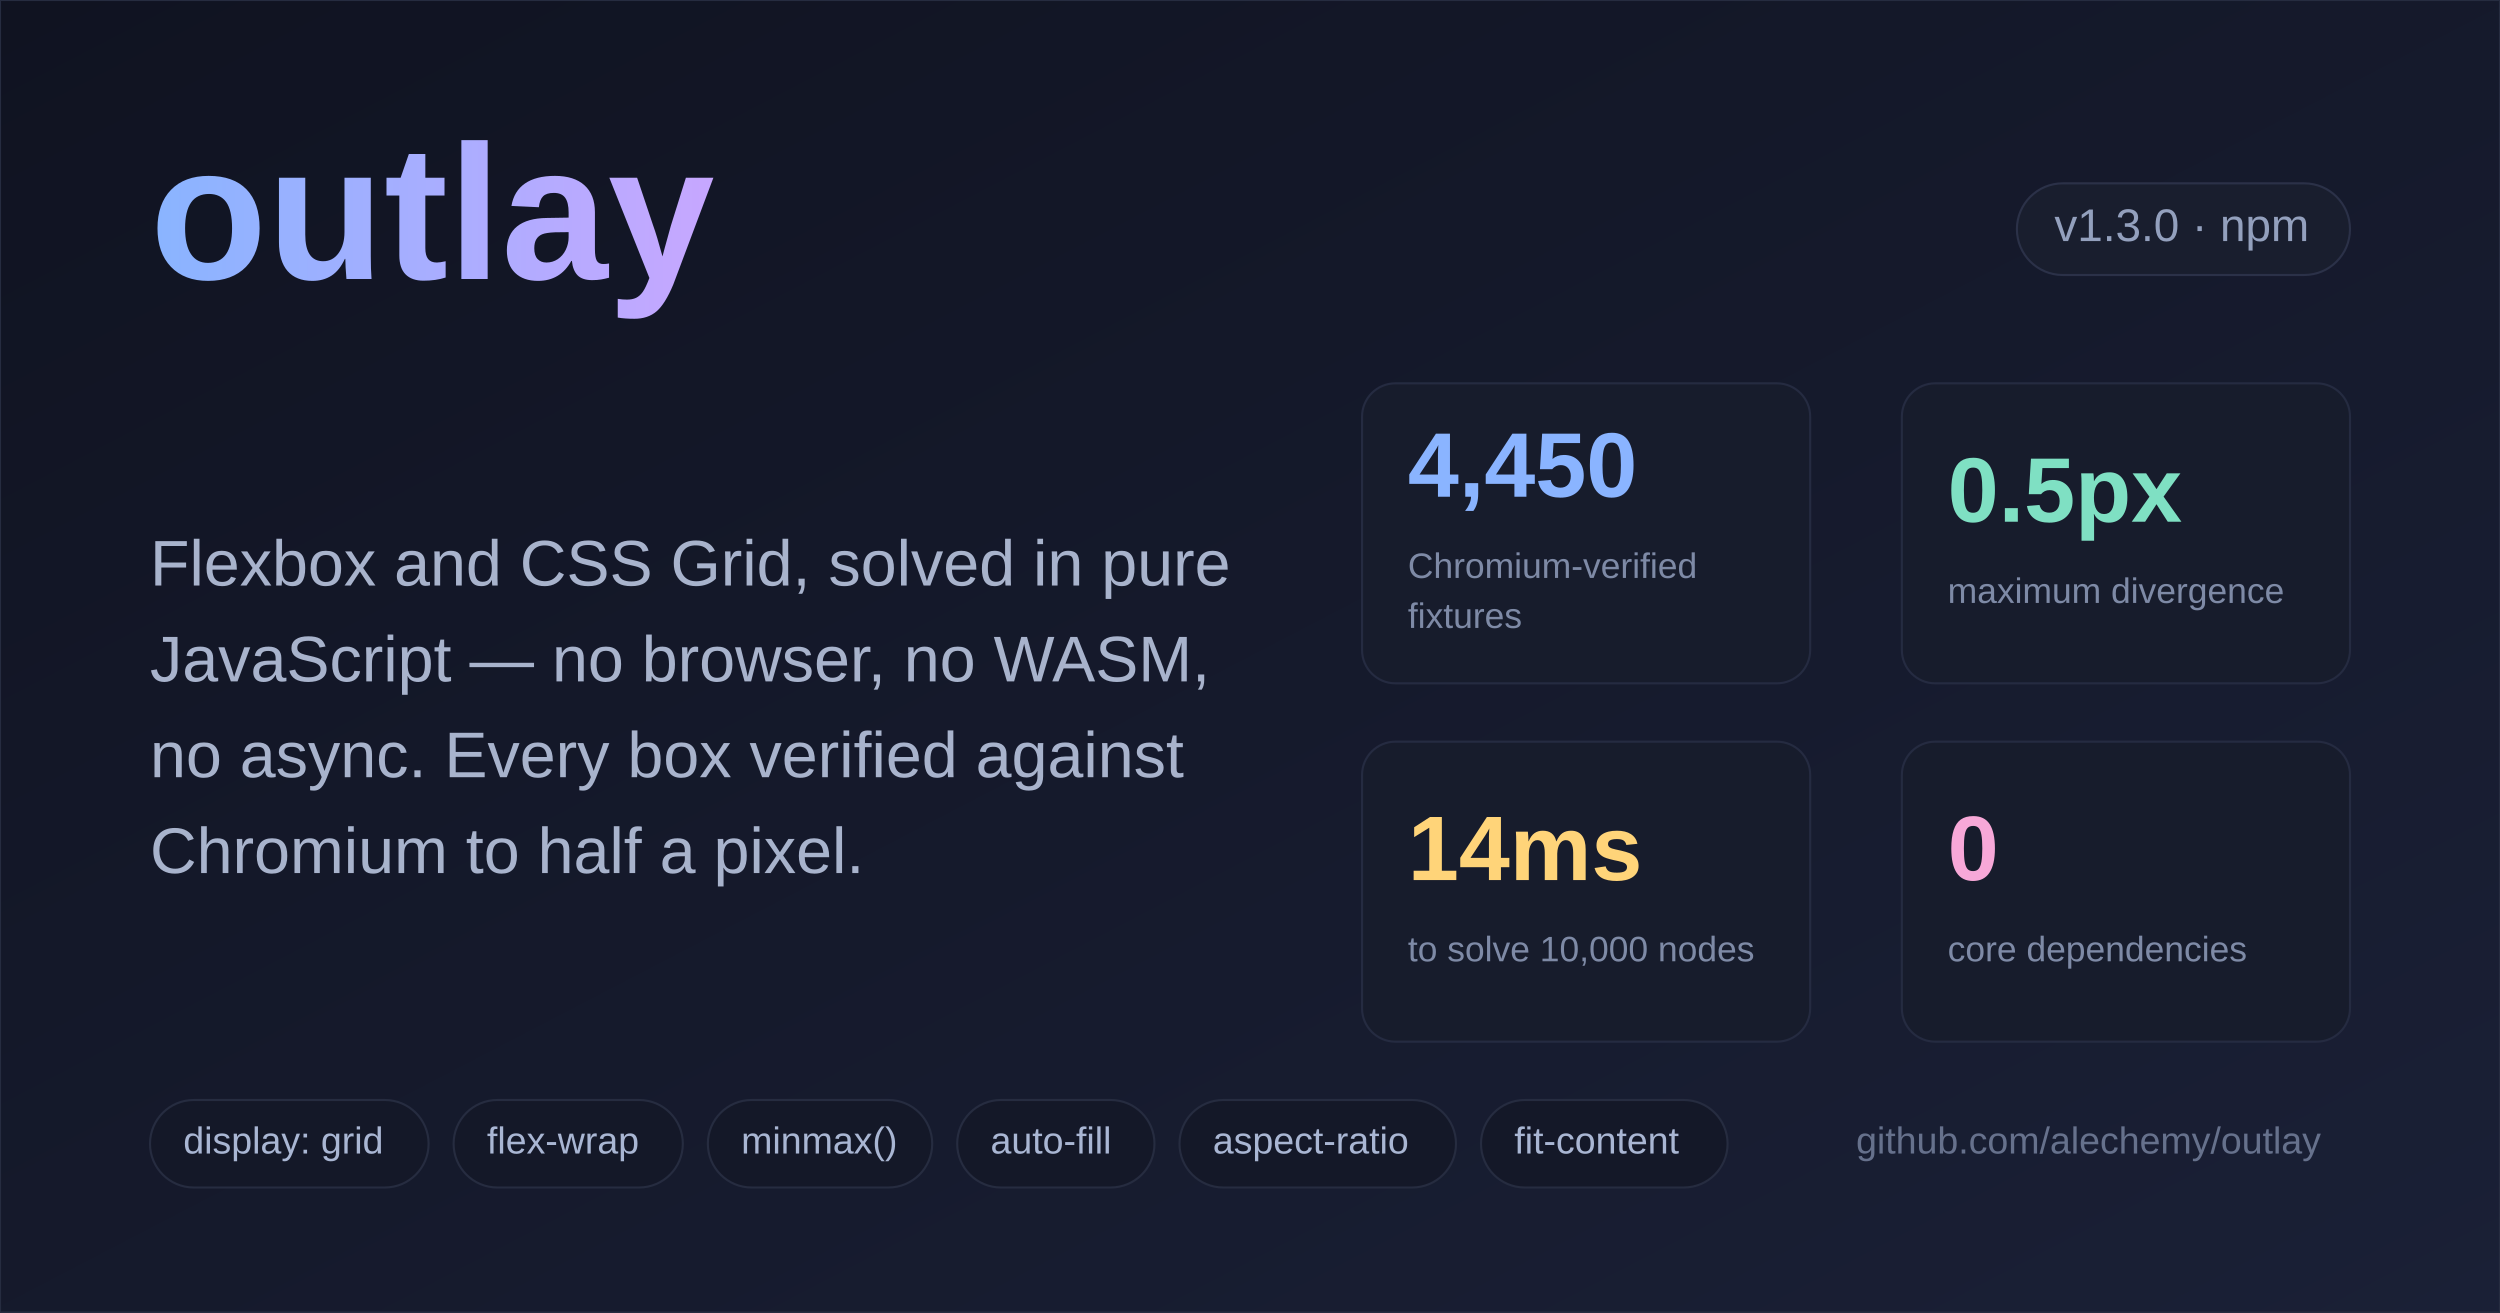
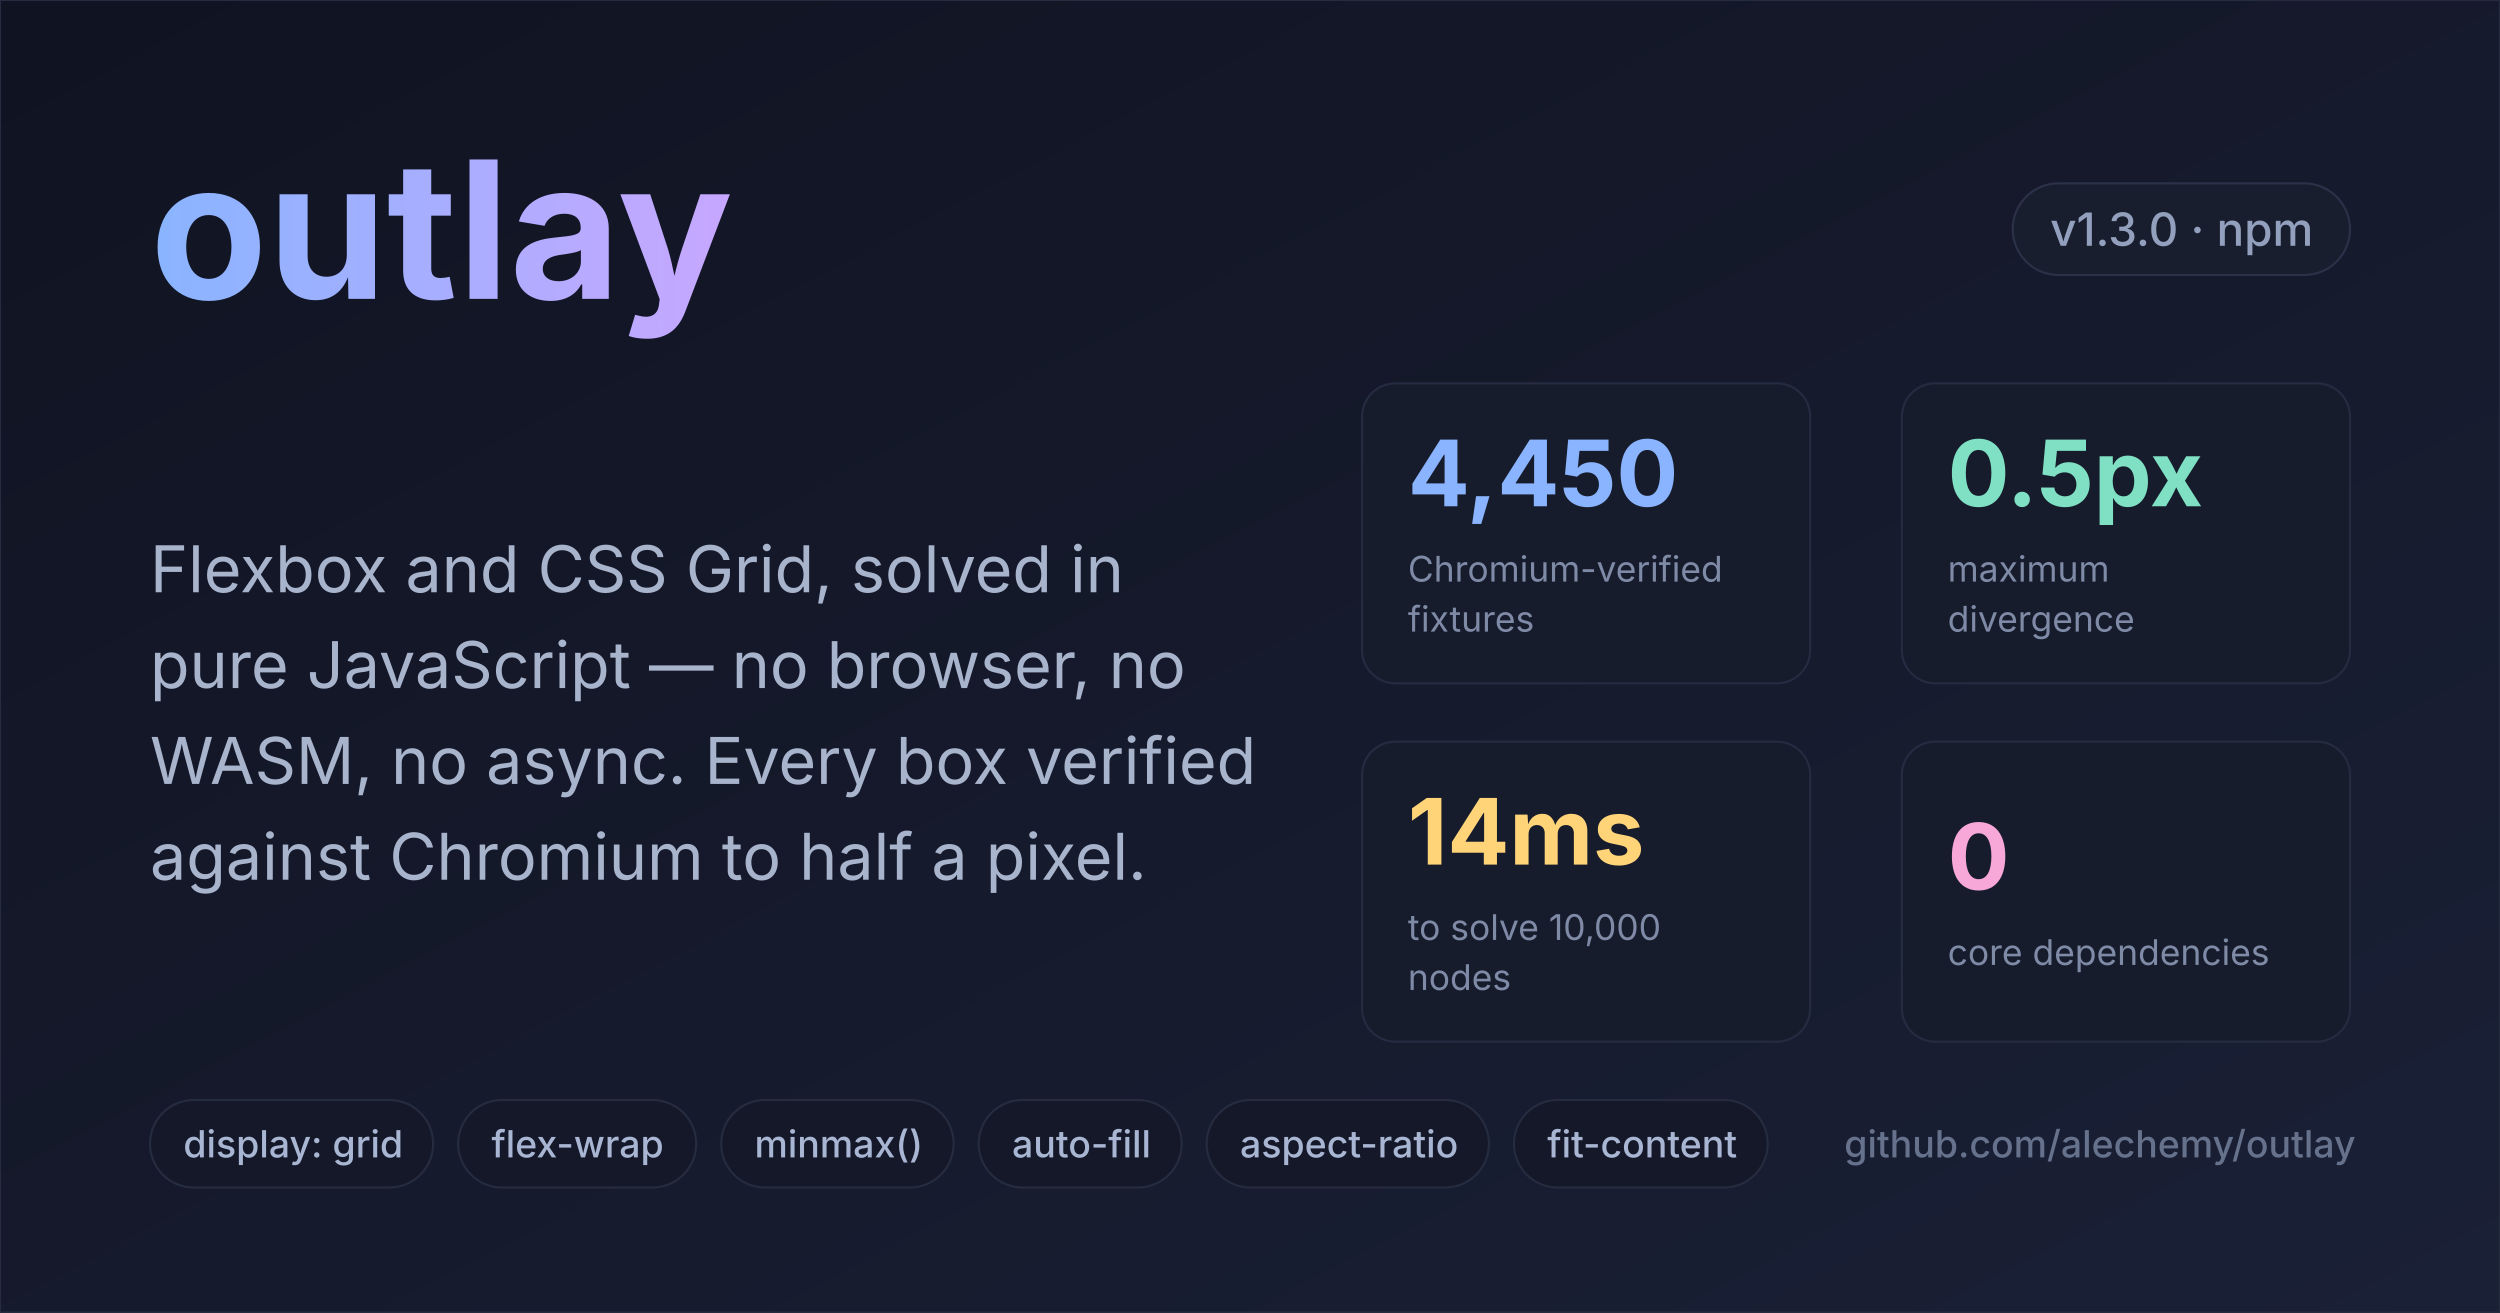
<svg xmlns="http://www.w3.org/2000/svg" width="1200" height="630" viewBox="0 0 1200 630">
  <defs>
    <linearGradient id="bg" x1="0" y1="0" x2="1" y2="1">
      <stop offset="0" stop-color="#101321" />
      <stop offset="1" stop-color="#1a2036" />
    </linearGradient>
    <linearGradient id="titleGrad" x1="0" y1="0" x2="1" y2="0">
      <stop offset="0" stop-color="#8ab4ff" />
      <stop offset="1" stop-color="#c7a7ff" />
    </linearGradient>
  </defs>
  <rect x="0" y="0" width="1200" height="630" fill="url(#bg)" stroke="#262c40" stroke-width="1" />
-   <text x="72" y="133.92" font-family="&quot;Helvetica Neue&quot;, Arial, sans-serif" font-size="92" font-weight="700" fill="url(#titleGrad)" textLength="267.45" lengthAdjust="spacingAndGlyphs">outlay</text>
-   <rect x="968.11" y="88" width="159.89" height="44" rx="22" fill="#191e2e" stroke="#2b3148" stroke-width="1" />
-   <text x="986.11" y="115.72" font-family="&quot;Helvetica Neue&quot;, Arial, sans-serif" font-size="22" font-weight="500" fill="#93a0bd" textLength="123.89" lengthAdjust="spacingAndGlyphs">v1.3.0 · npm</text>
-   <text x="72" y="281.06" font-family="&quot;Helvetica Neue&quot;, Arial, sans-serif" font-size="31" font-weight="400" fill="#a8b3cc" textLength="520.75" lengthAdjust="spacingAndGlyphs">Flexbox and CSS Grid, solved in pure</text>
-   <text x="72" y="327.06" font-family="&quot;Helvetica Neue&quot;, Arial, sans-serif" font-size="31" font-weight="400" fill="#a8b3cc" textLength="512.55" lengthAdjust="spacingAndGlyphs">JavaScript — no browser, no WASM,</text>
-   <text x="72" y="373.06" font-family="&quot;Helvetica Neue&quot;, Arial, sans-serif" font-size="31" font-weight="400" fill="#a8b3cc" textLength="498.34" lengthAdjust="spacingAndGlyphs">no async. Every box verified against</text>
-   <text x="72" y="419.06" font-family="&quot;Helvetica Neue&quot;, Arial, sans-serif" font-size="31" font-weight="400" fill="#a8b3cc" textLength="346.28" lengthAdjust="spacingAndGlyphs">Chromium to half a pixel.</text>
+   <text x="72" y="143.47" font-family="Inter, &quot;Helvetica Neue&quot;, Arial, sans-serif" font-size="92" font-weight="700" fill="url(#titleGrad)" textLength="265.3" lengthAdjust="spacingAndGlyphs">outlay</text>
+   <rect x="966.09" y="88" width="161.91" height="44" rx="22" fill="#191e2e" stroke="#2b3148" stroke-width="1" />
+   <text x="984.09" y="118" font-family="Inter, &quot;Helvetica Neue&quot;, Arial, sans-serif" font-size="22" font-weight="500" fill="#93a0bd" textLength="125.91" lengthAdjust="spacingAndGlyphs">v1.3.0 · npm</text>
+   <text x="72" y="284.28" font-family="Inter, &quot;Helvetica Neue&quot;, Arial, sans-serif" font-size="31" font-weight="400" fill="#a8b3cc" textLength="468.98" lengthAdjust="spacingAndGlyphs">Flexbox and CSS Grid, solved in</text>
+   <text x="72" y="330.28" font-family="Inter, &quot;Helvetica Neue&quot;, Arial, sans-serif" font-size="31" font-weight="400" fill="#a8b3cc" textLength="500.92" lengthAdjust="spacingAndGlyphs">pure JavaScript — no browser, no</text>
+   <text x="72" y="376.28" font-family="Inter, &quot;Helvetica Neue&quot;, Arial, sans-serif" font-size="31" font-weight="400" fill="#a8b3cc" textLength="533.81" lengthAdjust="spacingAndGlyphs">WASM, no async. Every box verified</text>
+   <text x="72" y="422.28" font-family="Inter, &quot;Helvetica Neue&quot;, Arial, sans-serif" font-size="31" font-weight="400" fill="#a8b3cc" textLength="479.91" lengthAdjust="spacingAndGlyphs">against Chromium to half a pixel.</text>
  <rect x="653.78" y="184" width="215.11" height="144" rx="16" fill="#171c2c" stroke="#252b41" stroke-width="1" />
-   <text x="675.78" y="238.44" font-family="&quot;Helvetica Neue&quot;, Arial, sans-serif" font-size="44" font-weight="700" fill="#8ab4ff" textLength="110.09" lengthAdjust="spacingAndGlyphs">4,450</text>
-   <text x="675.78" y="277.42" font-family="&quot;Helvetica Neue&quot;, Arial, sans-serif" font-size="17" font-weight="400" fill="#7e8aa6" textLength="140.77" lengthAdjust="spacingAndGlyphs">Chromium-verified</text>
-   <text x="675.78" y="301.42" font-family="&quot;Helvetica Neue&quot;, Arial, sans-serif" font-size="17" font-weight="400" fill="#7e8aa6" textLength="55.41" lengthAdjust="spacingAndGlyphs">fixtures</text>
+   <text x="675.78" y="243.01" font-family="Inter, &quot;Helvetica Neue&quot;, Arial, sans-serif" font-size="44" font-weight="700" fill="#8ab4ff" textLength="123.38" lengthAdjust="spacingAndGlyphs">4,450</text>
+   <text x="675.78" y="279.18" font-family="Inter, &quot;Helvetica Neue&quot;, Arial, sans-serif" font-size="17" font-weight="400" fill="#7e8aa6" textLength="151.55" lengthAdjust="spacingAndGlyphs">Chromium-verified</text>
+   <text x="675.78" y="303.18" font-family="Inter, &quot;Helvetica Neue&quot;, Arial, sans-serif" font-size="17" font-weight="400" fill="#7e8aa6" textLength="60.58" lengthAdjust="spacingAndGlyphs">fixtures</text>
  <rect x="912.89" y="184" width="215.11" height="144" rx="16" fill="#171c2c" stroke="#252b41" stroke-width="1" />
-   <text x="934.89" y="250.44" font-family="&quot;Helvetica Neue&quot;, Arial, sans-serif" font-size="44" font-weight="700" fill="#7fe0c3" textLength="111.69" lengthAdjust="spacingAndGlyphs">0.5px</text>
-   <text x="934.89" y="289.42" font-family="&quot;Helvetica Neue&quot;, Arial, sans-serif" font-size="17" font-weight="400" fill="#7e8aa6" textLength="162.67" lengthAdjust="spacingAndGlyphs">maximum divergence</text>
+   <text x="934.89" y="243.01" font-family="Inter, &quot;Helvetica Neue&quot;, Arial, sans-serif" font-size="44" font-weight="700" fill="#7fe0c3" textLength="117.48" lengthAdjust="spacingAndGlyphs">0.5px</text>
+   <text x="934.89" y="279.18" font-family="Inter, &quot;Helvetica Neue&quot;, Arial, sans-serif" font-size="17" font-weight="400" fill="#7e8aa6" textLength="77.66" lengthAdjust="spacingAndGlyphs">maximum</text>
+   <text x="934.89" y="303.18" font-family="Inter, &quot;Helvetica Neue&quot;, Arial, sans-serif" font-size="17" font-weight="400" fill="#7e8aa6" textLength="90.39" lengthAdjust="spacingAndGlyphs">divergence</text>
  <rect x="653.78" y="356" width="215.11" height="144" rx="16" fill="#171c2c" stroke="#252b41" stroke-width="1" />
-   <text x="675.78" y="422.44" font-family="&quot;Helvetica Neue&quot;, Arial, sans-serif" font-size="44" font-weight="700" fill="#ffd479" textLength="112.42" lengthAdjust="spacingAndGlyphs">14ms</text>
-   <text x="675.78" y="461.42" font-family="&quot;Helvetica Neue&quot;, Arial, sans-serif" font-size="17" font-weight="400" fill="#7e8aa6" textLength="167.88" lengthAdjust="spacingAndGlyphs">to solve 10,000 nodes</text>
+   <text x="675.78" y="415.01" font-family="Inter, &quot;Helvetica Neue&quot;, Arial, sans-serif" font-size="44" font-weight="700" fill="#ffd479" textLength="108.08" lengthAdjust="spacingAndGlyphs">14ms</text>
+   <text x="675.78" y="451.18" font-family="Inter, &quot;Helvetica Neue&quot;, Arial, sans-serif" font-size="17" font-weight="400" fill="#7e8aa6" textLength="122.77" lengthAdjust="spacingAndGlyphs">to solve 10,000</text>
+   <text x="675.78" y="475.18" font-family="Inter, &quot;Helvetica Neue&quot;, Arial, sans-serif" font-size="17" font-weight="400" fill="#7e8aa6" textLength="49.52" lengthAdjust="spacingAndGlyphs">nodes</text>
  <rect x="912.89" y="356" width="215.11" height="144" rx="16" fill="#171c2c" stroke="#252b41" stroke-width="1" />
-   <text x="934.89" y="422.44" font-family="&quot;Helvetica Neue&quot;, Arial, sans-serif" font-size="44" font-weight="700" fill="#f7a8d8" textLength="24.47" lengthAdjust="spacingAndGlyphs">0</text>
-   <text x="934.89" y="461.42" font-family="&quot;Helvetica Neue&quot;, Arial, sans-serif" font-size="17" font-weight="400" fill="#7e8aa6" textLength="145.17" lengthAdjust="spacingAndGlyphs">core dependencies</text>
-   <rect x="72" y="528" width="133.73" height="42" rx="21" fill="#141828" stroke="#262c40" stroke-width="1" />
-   <text x="88" y="553.68" font-family="&quot;Helvetica Neue&quot;, Arial, sans-serif" font-size="18" font-weight="500" fill="#a9b6d3" textLength="101.73" lengthAdjust="spacingAndGlyphs">display: grid</text>
-   <rect x="217.73" y="528" width="110.03" height="42" rx="21" fill="#141828" stroke="#262c40" stroke-width="1" />
-   <text x="233.73" y="553.68" font-family="&quot;Helvetica Neue&quot;, Arial, sans-serif" font-size="18" font-weight="500" fill="#a9b6d3" textLength="78.03" lengthAdjust="spacingAndGlyphs">flex-wrap</text>
-   <rect x="339.77" y="528" width="107.69" height="42" rx="21" fill="#141828" stroke="#262c40" stroke-width="1" />
-   <text x="355.77" y="553.68" font-family="&quot;Helvetica Neue&quot;, Arial, sans-serif" font-size="18" font-weight="500" fill="#a9b6d3" textLength="75.69" lengthAdjust="spacingAndGlyphs">minmax()</text>
-   <rect x="459.45" y="528" width="94.7" height="42" rx="21" fill="#141828" stroke="#262c40" stroke-width="1" />
-   <text x="475.45" y="553.68" font-family="&quot;Helvetica Neue&quot;, Arial, sans-serif" font-size="18" font-weight="500" fill="#a9b6d3" textLength="62.7" lengthAdjust="spacingAndGlyphs">auto-fill</text>
-   <rect x="566.16" y="528" width="132.72" height="42" rx="21" fill="#141828" stroke="#262c40" stroke-width="1" />
-   <text x="582.16" y="553.68" font-family="&quot;Helvetica Neue&quot;, Arial, sans-serif" font-size="18" font-weight="500" fill="#a9b6d3" textLength="100.72" lengthAdjust="spacingAndGlyphs">aspect-ratio</text>
-   <rect x="710.88" y="528" width="118.36" height="42" rx="21" fill="#141828" stroke="#262c40" stroke-width="1" />
-   <text x="726.88" y="553.68" font-family="&quot;Helvetica Neue&quot;, Arial, sans-serif" font-size="18" font-weight="500" fill="#a9b6d3" textLength="86.36" lengthAdjust="spacingAndGlyphs">fit-content</text>
-   <text x="890.92" y="553.68" font-family="&quot;Helvetica Neue&quot;, Arial, sans-serif" font-size="18" font-weight="500" fill="#66718c" textLength="237.08" lengthAdjust="spacingAndGlyphs">github.com/alechemy/outlay</text>
+   <text x="934.89" y="427.01" font-family="Inter, &quot;Helvetica Neue&quot;, Arial, sans-serif" font-size="44" font-weight="700" fill="#f7a8d8" textLength="27.75" lengthAdjust="spacingAndGlyphs">0</text>
+   <text x="934.89" y="463.18" font-family="Inter, &quot;Helvetica Neue&quot;, Arial, sans-serif" font-size="17" font-weight="400" fill="#7e8aa6" textLength="154.75" lengthAdjust="spacingAndGlyphs">core dependencies</text>
+   <rect x="72" y="528" width="135.92" height="42" rx="21" fill="#141828" stroke="#262c40" stroke-width="1" />
+   <text x="88" y="555.55" font-family="Inter, &quot;Helvetica Neue&quot;, Arial, sans-serif" font-size="18" font-weight="500" fill="#a9b6d3" textLength="103.92" lengthAdjust="spacingAndGlyphs">display: grid</text>
+   <rect x="219.92" y="528" width="114.25" height="42" rx="21" fill="#141828" stroke="#262c40" stroke-width="1" />
+   <text x="235.92" y="555.55" font-family="Inter, &quot;Helvetica Neue&quot;, Arial, sans-serif" font-size="18" font-weight="500" fill="#a9b6d3" textLength="82.25" lengthAdjust="spacingAndGlyphs">flex-wrap</text>
+   <rect x="346.17" y="528" width="111.59" height="42" rx="21" fill="#141828" stroke="#262c40" stroke-width="1" />
+   <text x="362.17" y="555.55" font-family="Inter, &quot;Helvetica Neue&quot;, Arial, sans-serif" font-size="18" font-weight="500" fill="#a9b6d3" textLength="79.59" lengthAdjust="spacingAndGlyphs">minmax()</text>
+   <rect x="469.77" y="528" width="97.44" height="42" rx="21" fill="#141828" stroke="#262c40" stroke-width="1" />
+   <text x="485.77" y="555.55" font-family="Inter, &quot;Helvetica Neue&quot;, Arial, sans-serif" font-size="18" font-weight="500" fill="#a9b6d3" textLength="65.44" lengthAdjust="spacingAndGlyphs">auto-fill</text>
+   <rect x="579.2" y="528" width="135.5" height="42" rx="21" fill="#141828" stroke="#262c40" stroke-width="1" />
+   <text x="595.2" y="555.55" font-family="Inter, &quot;Helvetica Neue&quot;, Arial, sans-serif" font-size="18" font-weight="500" fill="#a9b6d3" textLength="103.5" lengthAdjust="spacingAndGlyphs">aspect-ratio</text>
+   <rect x="726.7" y="528" width="121.8" height="42" rx="21" fill="#141828" stroke="#262c40" stroke-width="1" />
+   <text x="742.7" y="555.55" font-family="Inter, &quot;Helvetica Neue&quot;, Arial, sans-serif" font-size="18" font-weight="500" fill="#a9b6d3" textLength="89.8" lengthAdjust="spacingAndGlyphs">fit-content</text>
+   <text x="885.23" y="555.55" font-family="Inter, &quot;Helvetica Neue&quot;, Arial, sans-serif" font-size="18" font-weight="500" fill="#66718c" textLength="242.77" lengthAdjust="spacingAndGlyphs">github.com/alechemy/outlay</text>
</svg>
